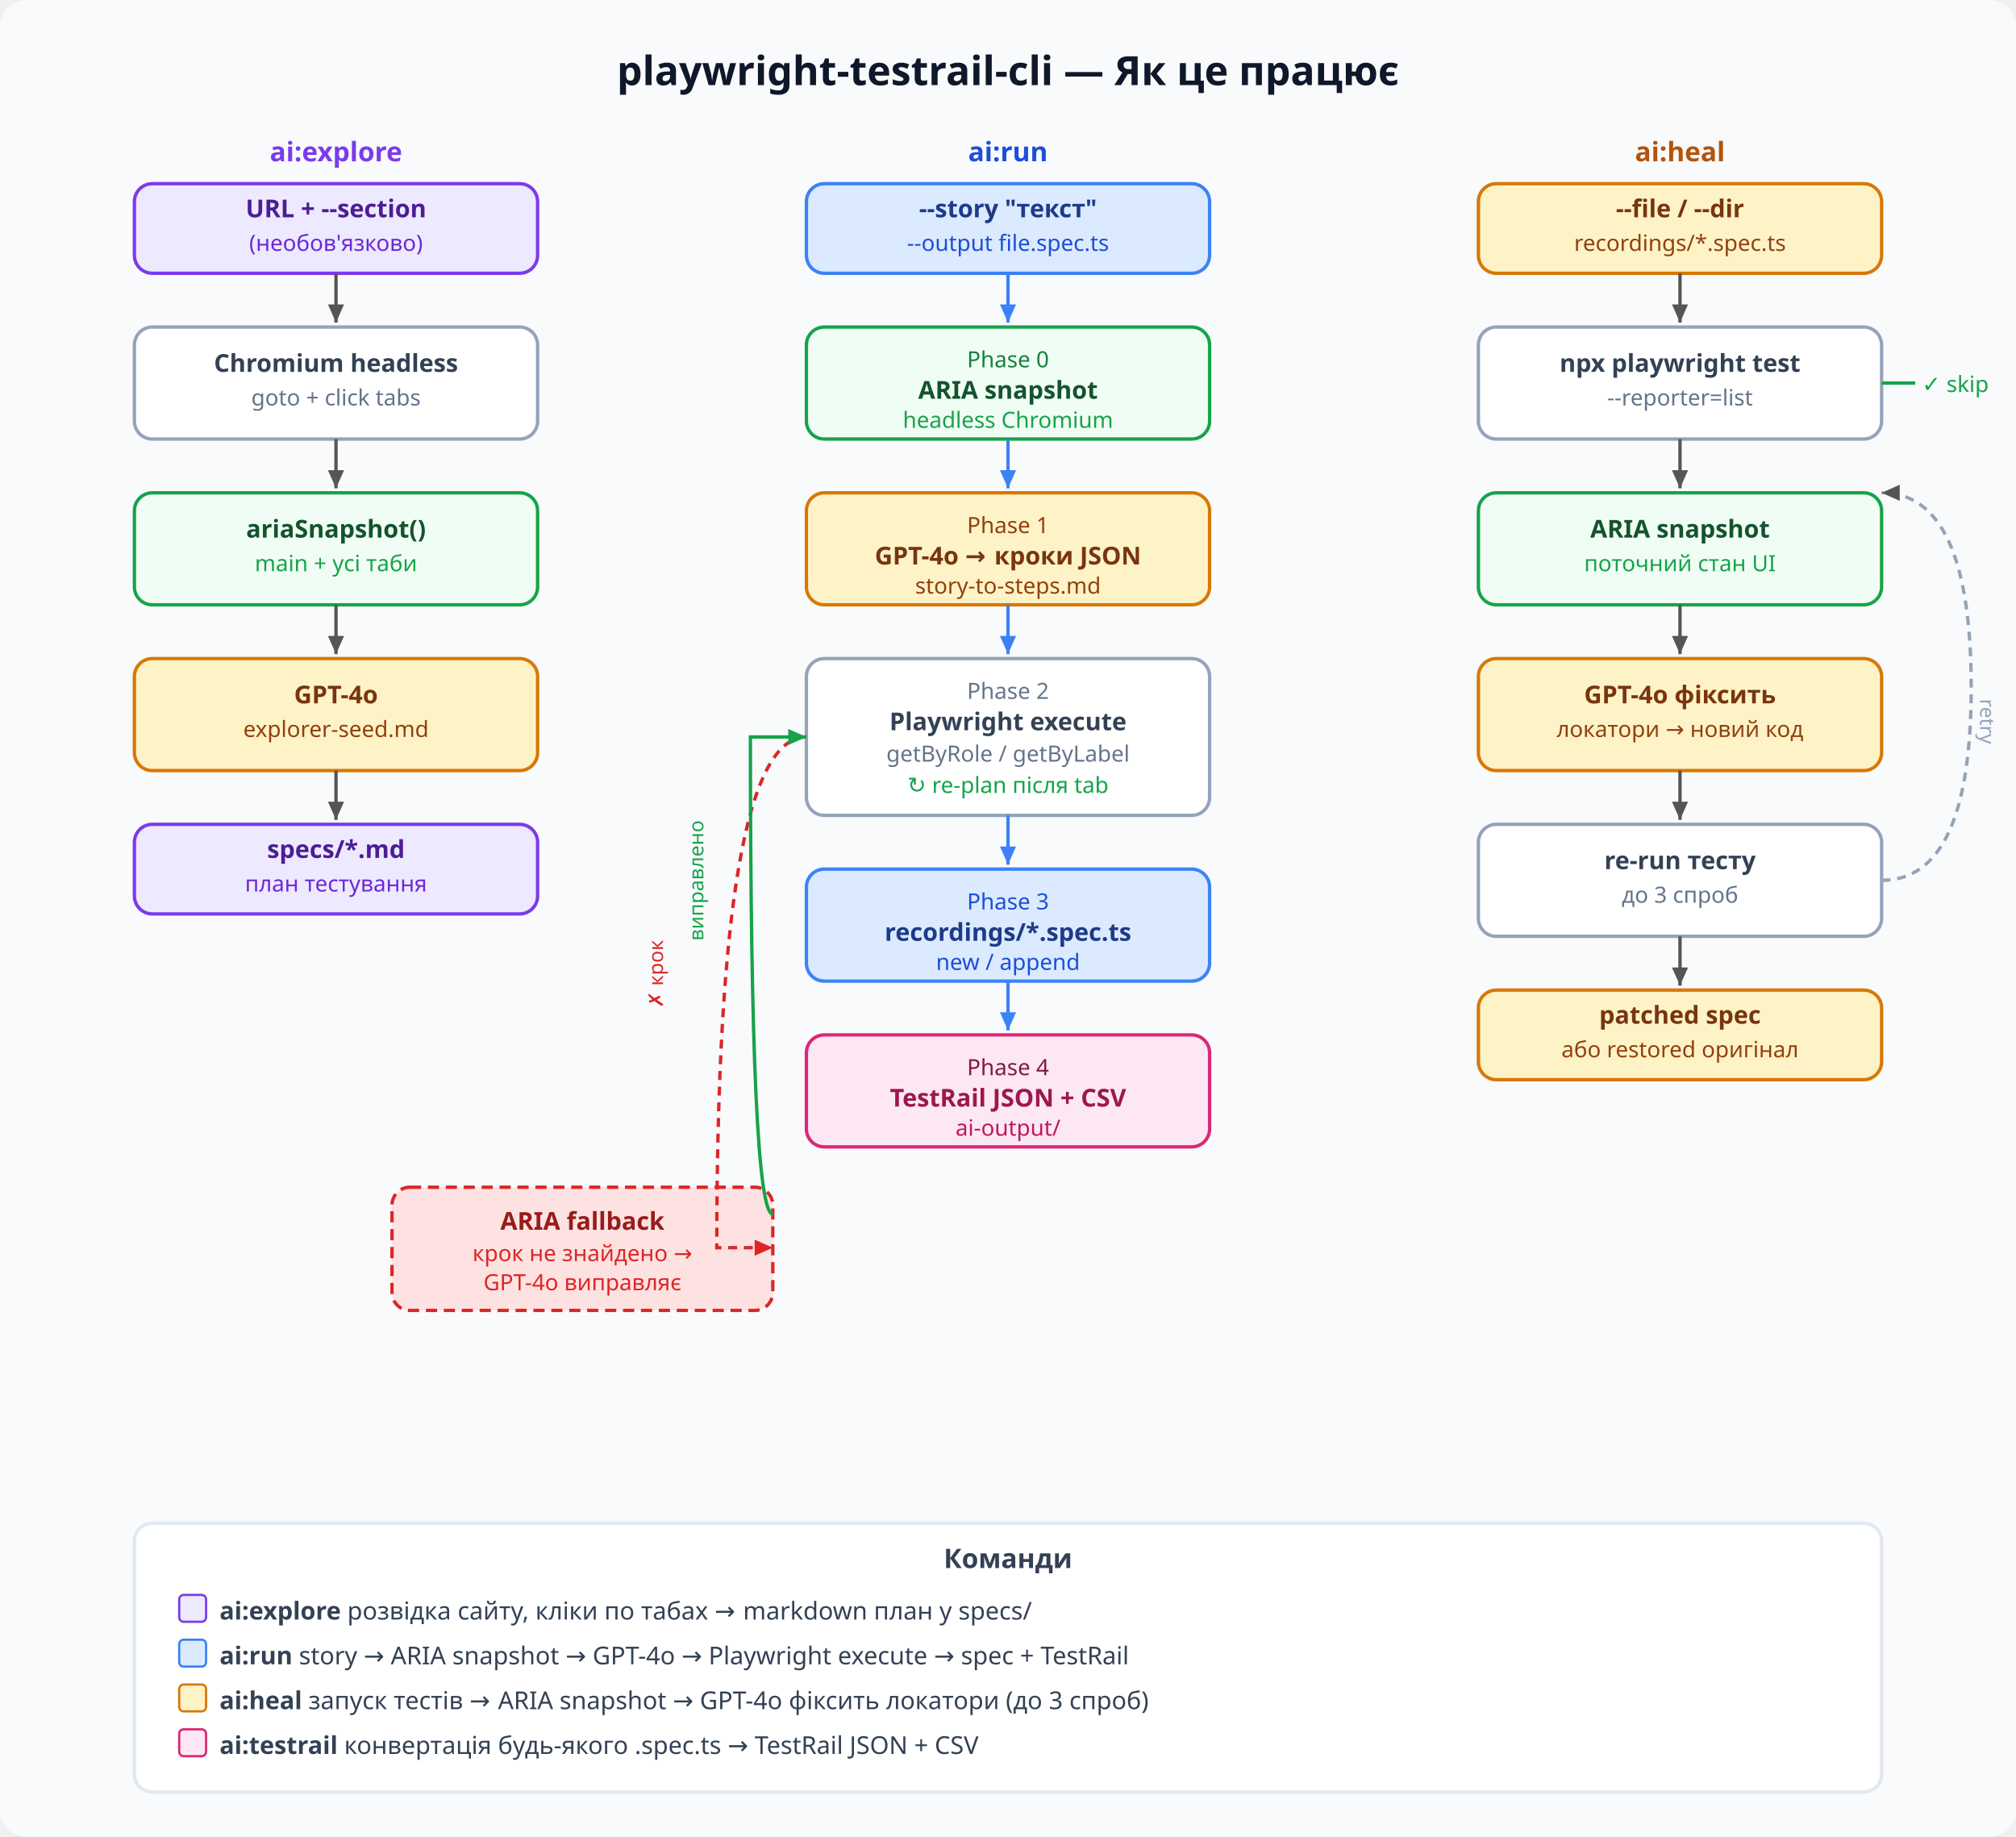
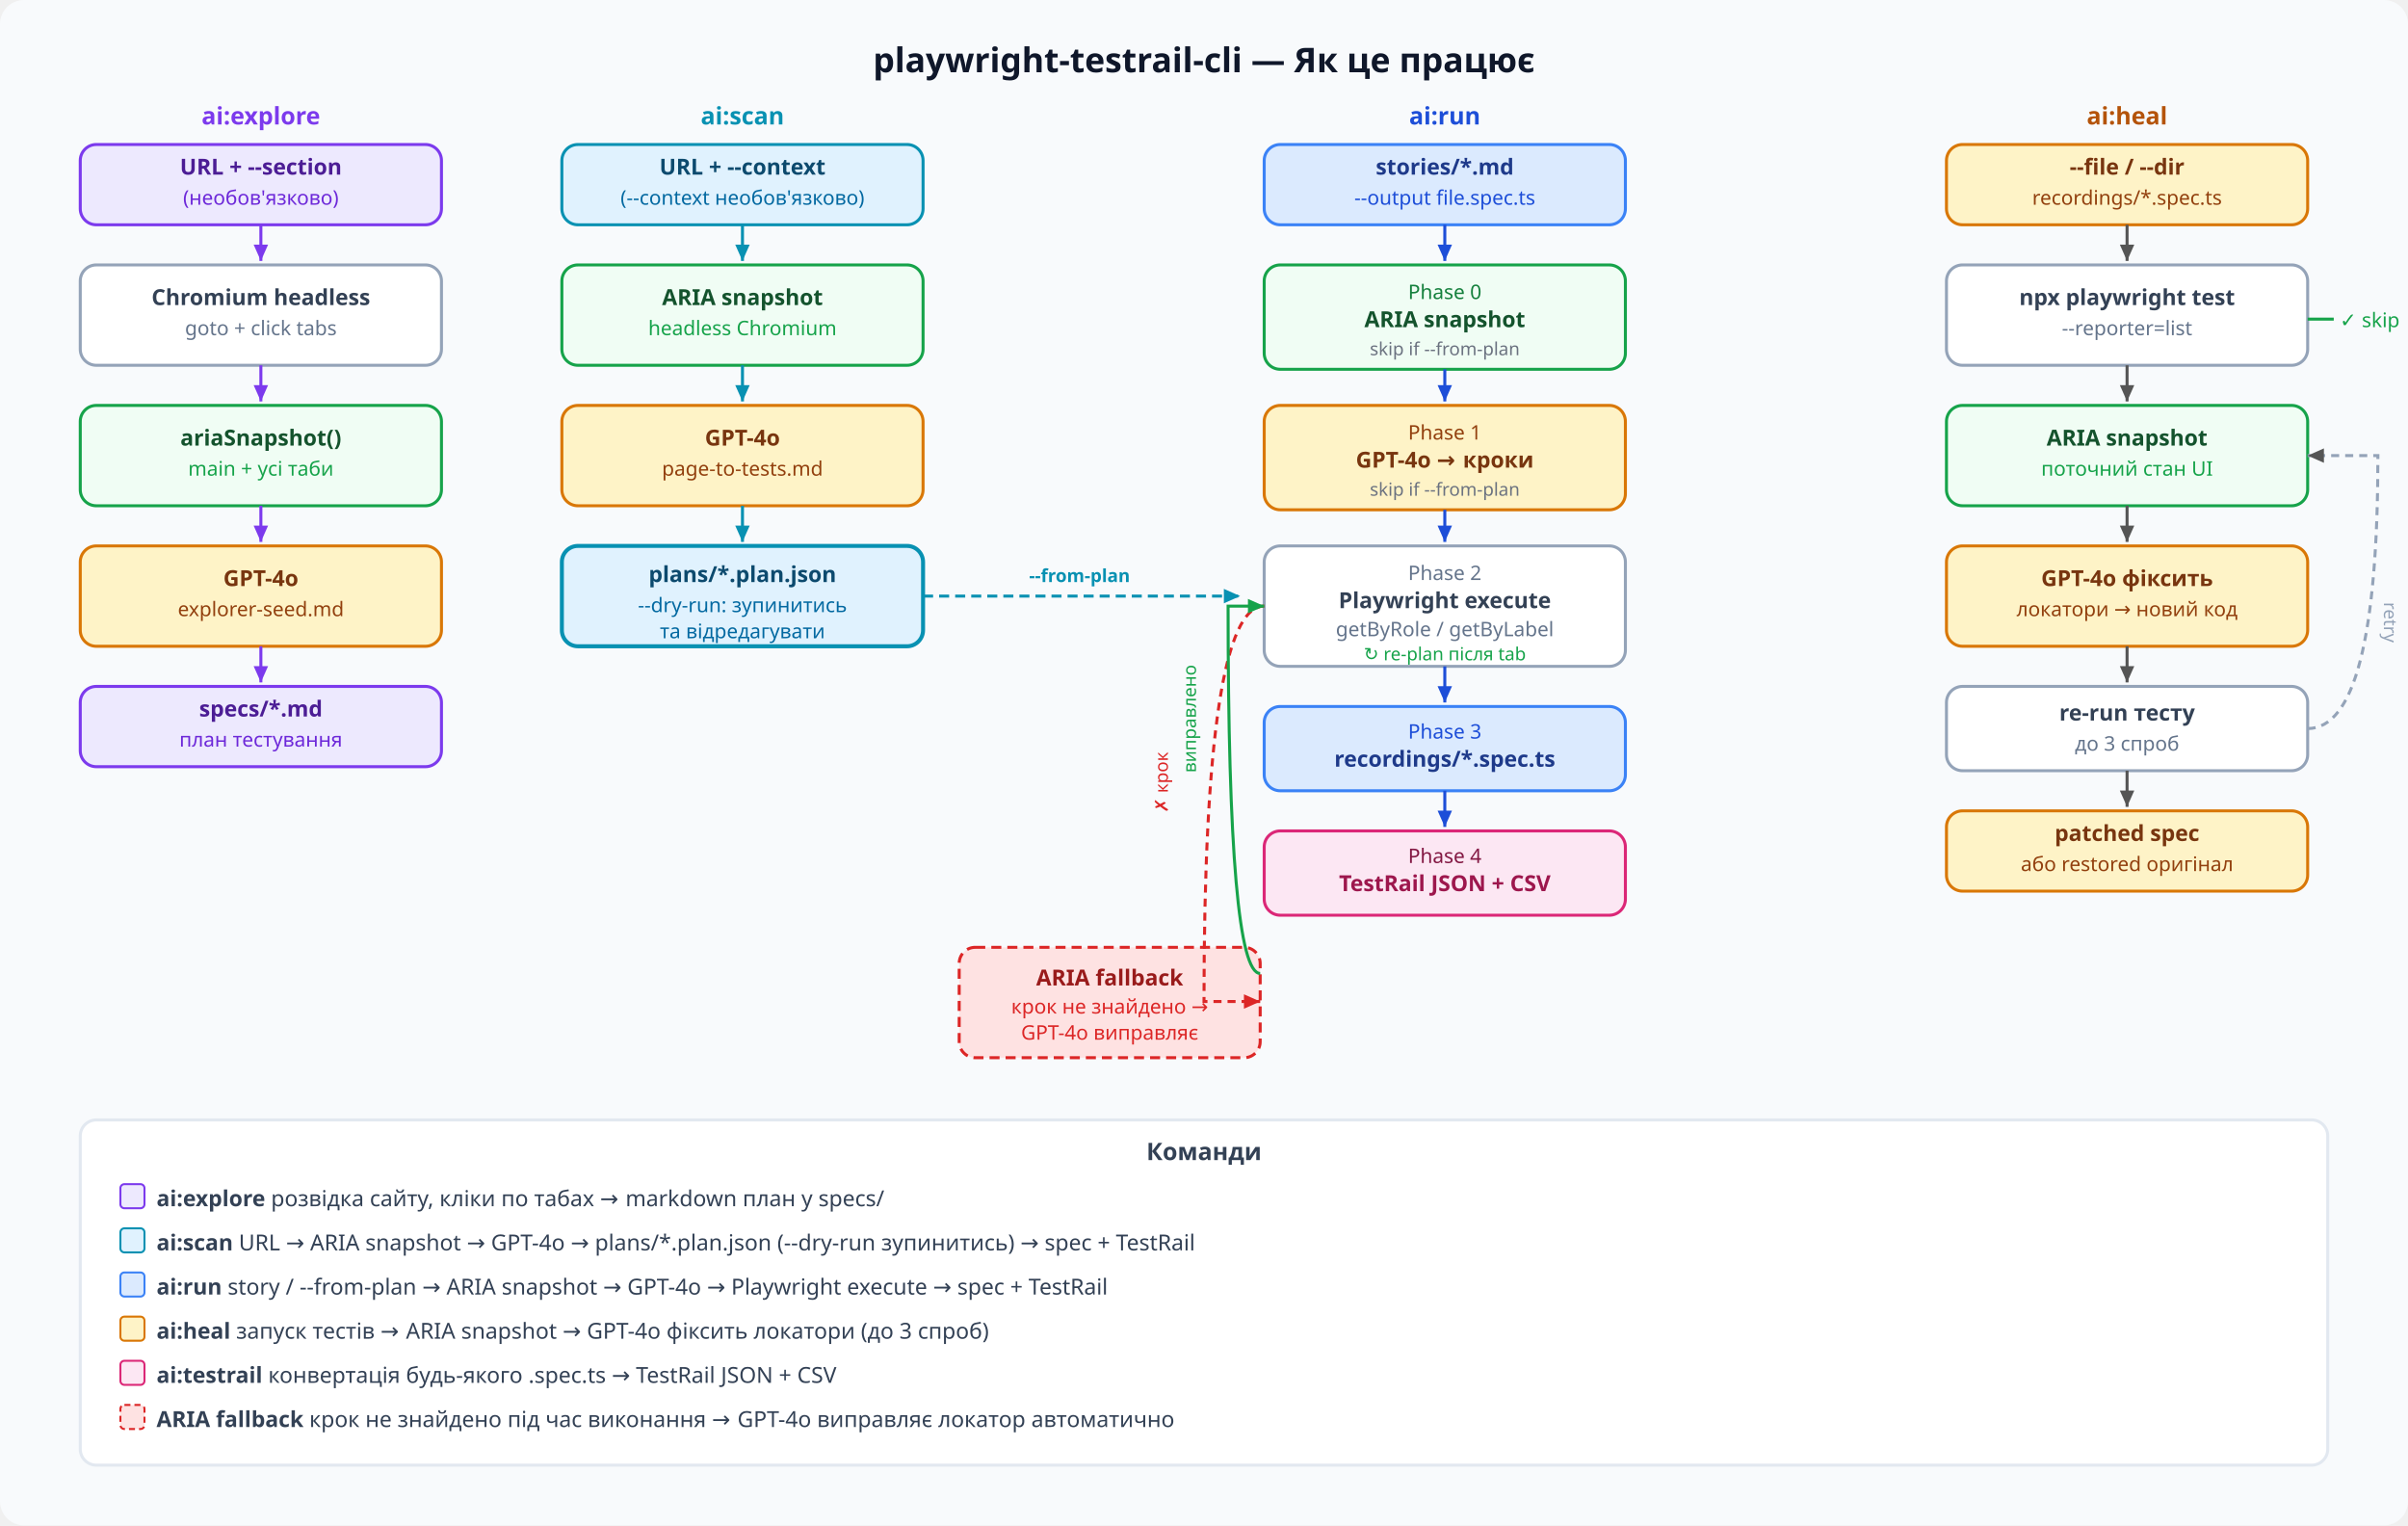
- <svg xmlns="http://www.w3.org/2000/svg" viewBox="0 0 900 820" font-family="system-ui, sans-serif">
+ <svg xmlns="http://www.w3.org/2000/svg" viewBox="0 0 1200 760" font-family="system-ui, sans-serif">
  <defs>
    <marker id="arrow" viewBox="0 0 10 10" refX="9" refY="5" markerWidth="6" markerHeight="6" orient="auto">
      <path d="M0,1 L9,5 L0,9 Z" fill="#555" />
    </marker>
+     <marker id="arrow-purple" viewBox="0 0 10 10" refX="9" refY="5" markerWidth="6" markerHeight="6" orient="auto">
+       <path d="M0,1 L9,5 L0,9 Z" fill="#7c3aed" />
+     </marker>
+     <marker id="arrow-cyan" viewBox="0 0 10 10" refX="9" refY="5" markerWidth="6" markerHeight="6" orient="auto">
+       <path d="M0,1 L9,5 L0,9 Z" fill="#0891b2" />
+     </marker>
    <marker id="arrow-blue" viewBox="0 0 10 10" refX="9" refY="5" markerWidth="6" markerHeight="6" orient="auto">
-       <path d="M0,1 L9,5 L0,9 Z" fill="#3b82f6" />
+       <path d="M0,1 L9,5 L0,9 Z" fill="#1d4ed8" />
+     </marker>
+     <marker id="arrow-red" viewBox="0 0 10 10" refX="9" refY="5" markerWidth="6" markerHeight="6" orient="auto">
+       <path d="M0,1 L9,5 L0,9 Z" fill="#dc2626" />
    </marker>
    <marker id="arrow-green" viewBox="0 0 10 10" refX="9" refY="5" markerWidth="6" markerHeight="6" orient="auto">
      <path d="M0,1 L9,5 L0,9 Z" fill="#16a34a" />
    </marker>
-     <marker id="arrow-red" viewBox="0 0 10 10" refX="9" refY="5" markerWidth="6" markerHeight="6" orient="auto">
-       <path d="M0,1 L9,5 L0,9 Z" fill="#dc2626" />
-     </marker>
  </defs>
-   <rect width="900" height="820" fill="#f8fafc" rx="12" />
-   <text x="450" y="38" text-anchor="middle" font-size="18" font-weight="700" fill="#0f172a">playwright-testrail-cli — Як це працює</text>
-   <text x="150" y="72" text-anchor="middle" font-size="12" font-weight="600" fill="#7c3aed">ai:explore</text>
-   <rect x="60" y="82" width="180" height="40" rx="8" fill="#ede9fe" stroke="#7c3aed" stroke-width="1.5" />
-   <text x="150" y="97" text-anchor="middle" font-size="11" font-weight="600" fill="#4c1d95">URL + --section</text>
-   <text x="150" y="112" text-anchor="middle" font-size="10" fill="#6d28d9">(необов'язково)</text>
-   <line x1="150" y1="122" x2="150" y2="144" stroke="#555" stroke-width="1.5" marker-end="url(#arrow)" />
-   <rect x="60" y="146" width="180" height="50" rx="8" fill="#fff" stroke="#94a3b8" stroke-width="1.5" />
-   <text x="150" y="166" text-anchor="middle" font-size="11" font-weight="600" fill="#334155">Chromium headless</text>
-   <text x="150" y="181" text-anchor="middle" font-size="10" fill="#64748b">goto + click tabs</text>
-   <line x1="150" y1="196" x2="150" y2="218" stroke="#555" stroke-width="1.5" marker-end="url(#arrow)" />
-   <rect x="60" y="220" width="180" height="50" rx="8" fill="#f0fdf4" stroke="#16a34a" stroke-width="1.5" />
-   <text x="150" y="240" text-anchor="middle" font-size="11" font-weight="600" fill="#14532d">ariaSnapshot()</text>
-   <text x="150" y="255" text-anchor="middle" font-size="10" fill="#16a34a">main + усі таби</text>
-   <line x1="150" y1="270" x2="150" y2="292" stroke="#555" stroke-width="1.5" marker-end="url(#arrow)" />
-   <rect x="60" y="294" width="180" height="50" rx="8" fill="#fef3c7" stroke="#d97706" stroke-width="1.5" />
-   <text x="150" y="314" text-anchor="middle" font-size="11" font-weight="600" fill="#78350f">GPT-4o</text>
-   <text x="150" y="329" text-anchor="middle" font-size="10" fill="#92400e">explorer-seed.md</text>
-   <line x1="150" y1="344" x2="150" y2="366" stroke="#555" stroke-width="1.5" marker-end="url(#arrow)" />
-   <rect x="60" y="368" width="180" height="40" rx="8" fill="#ede9fe" stroke="#7c3aed" stroke-width="1.5" />
-   <text x="150" y="383" text-anchor="middle" font-size="11" font-weight="600" fill="#4c1d95">specs/*.md</text>
-   <text x="150" y="398" text-anchor="middle" font-size="10" fill="#6d28d9">план тестування</text>
-   <text x="450" y="72" text-anchor="middle" font-size="12" font-weight="600" fill="#1d4ed8">ai:run</text>
-   <rect x="360" y="82" width="180" height="40" rx="8" fill="#dbeafe" stroke="#3b82f6" stroke-width="1.5" />
-   <text x="450" y="97" text-anchor="middle" font-size="11" font-weight="600" fill="#1e3a8a">--story "текст"</text>
-   <text x="450" y="112" text-anchor="middle" font-size="10" fill="#1d4ed8">--output file.spec.ts</text>
-   <line x1="450" y1="122" x2="450" y2="144" stroke="#3b82f6" stroke-width="1.5" marker-end="url(#arrow-blue)" />
-   <rect x="360" y="146" width="180" height="50" rx="8" fill="#f0fdf4" stroke="#16a34a" stroke-width="1.5" />
-   <text x="450" y="164" text-anchor="middle" font-size="10" fill="#15803d">Phase 0</text>
-   <text x="450" y="178" text-anchor="middle" font-size="11" font-weight="600" fill="#14532d">ARIA snapshot</text>
-   <text x="450" y="191" text-anchor="middle" font-size="10" fill="#16a34a">headless Chromium</text>
-   <line x1="450" y1="196" x2="450" y2="218" stroke="#3b82f6" stroke-width="1.5" marker-end="url(#arrow-blue)" />
-   <rect x="360" y="220" width="180" height="50" rx="8" fill="#fef3c7" stroke="#d97706" stroke-width="1.5" />
-   <text x="450" y="238" text-anchor="middle" font-size="10" fill="#92400e">Phase 1</text>
-   <text x="450" y="252" text-anchor="middle" font-size="11" font-weight="600" fill="#78350f">GPT-4o → кроки JSON</text>
-   <text x="450" y="265" text-anchor="middle" font-size="10" fill="#92400e">story-to-steps.md</text>
-   <line x1="450" y1="270" x2="450" y2="292" stroke="#3b82f6" stroke-width="1.5" marker-end="url(#arrow-blue)" />
-   <rect x="360" y="294" width="180" height="70" rx="8" fill="#fff" stroke="#94a3b8" stroke-width="1.5" />
-   <text x="450" y="312" text-anchor="middle" font-size="10" fill="#64748b">Phase 2</text>
-   <text x="450" y="326" text-anchor="middle" font-size="11" font-weight="600" fill="#334155">Playwright execute</text>
-   <text x="450" y="340" text-anchor="middle" font-size="10" fill="#64748b">getByRole / getByLabel</text>
-   <text x="450" y="354" text-anchor="middle" font-size="10" fill="#16a34a">↻ re-plan після tab</text>
-   <line x1="450" y1="364" x2="450" y2="386" stroke="#3b82f6" stroke-width="1.5" marker-end="url(#arrow-blue)" />
-   <rect x="360" y="388" width="180" height="50" rx="8" fill="#dbeafe" stroke="#3b82f6" stroke-width="1.5" />
-   <text x="450" y="406" text-anchor="middle" font-size="10" fill="#1d4ed8">Phase 3</text>
-   <text x="450" y="420" text-anchor="middle" font-size="11" font-weight="600" fill="#1e3a8a">recordings/*.spec.ts</text>
-   <text x="450" y="433" text-anchor="middle" font-size="10" fill="#1d4ed8">new / append</text>
-   <line x1="450" y1="438" x2="450" y2="460" stroke="#3b82f6" stroke-width="1.5" marker-end="url(#arrow-blue)" />
-   <rect x="360" y="462" width="180" height="50" rx="8" fill="#fce7f3" stroke="#db2777" stroke-width="1.5" />
-   <text x="450" y="480" text-anchor="middle" font-size="10" fill="#831843">Phase 4</text>
-   <text x="450" y="494" text-anchor="middle" font-size="11" font-weight="600" fill="#9d174d">TestRail JSON + CSV</text>
-   <text x="450" y="507" text-anchor="middle" font-size="10" fill="#be185d">ai-output/</text>
-   <rect x="175" y="530" width="170" height="55" rx="8" fill="#fee2e2" stroke="#dc2626" stroke-width="1.5" stroke-dasharray="5,3" />
-   <text x="260" y="549" text-anchor="middle" font-size="11" font-weight="600" fill="#991b1b">ARIA fallback</text>
-   <text x="260" y="563" text-anchor="middle" font-size="10" fill="#dc2626">крок не знайдено →</text>
-   <text x="260" y="576" text-anchor="middle" font-size="10" fill="#dc2626">GPT-4o виправляє</text>
-   <path d="M360,329 Q320,329 320,557 Q320,557 345,557" fill="none" stroke="#dc2626" stroke-width="1.5" stroke-dasharray="4,3" marker-end="url(#arrow-red)" />
-   <text x="296" y="450" font-size="9" fill="#dc2626" transform="rotate(-90,296,450)">✗ крок</text>
-   <path d="M345,542 Q335,542 335,329 Q335,329 360,329" fill="none" stroke="#16a34a" stroke-width="1.5" marker-end="url(#arrow-green)" />
-   <text x="314" y="420" font-size="9" fill="#16a34a" transform="rotate(-90,314,420)">виправлено</text>
-   <text x="750" y="72" text-anchor="middle" font-size="12" font-weight="600" fill="#b45309">ai:heal</text>
-   <rect x="660" y="82" width="180" height="40" rx="8" fill="#fef3c7" stroke="#d97706" stroke-width="1.5" />
-   <text x="750" y="97" text-anchor="middle" font-size="11" font-weight="600" fill="#78350f">--file / --dir</text>
-   <text x="750" y="112" text-anchor="middle" font-size="10" fill="#92400e">recordings/*.spec.ts</text>
-   <line x1="750" y1="122" x2="750" y2="144" stroke="#555" stroke-width="1.5" marker-end="url(#arrow)" />
-   <rect x="660" y="146" width="180" height="50" rx="8" fill="#fff" stroke="#94a3b8" stroke-width="1.5" />
-   <text x="750" y="166" text-anchor="middle" font-size="11" font-weight="600" fill="#334155">npx playwright test</text>
-   <text x="750" y="181" text-anchor="middle" font-size="10" fill="#64748b">--reporter=list</text>
-   <line x1="840" y1="171" x2="855" y2="171" stroke="#16a34a" stroke-width="1.5" />
-   <text x="858" y="175" font-size="10" fill="#16a34a">✓ skip</text>
-   <line x1="750" y1="196" x2="750" y2="218" stroke="#555" stroke-width="1.5" marker-end="url(#arrow)" />
-   <rect x="660" y="220" width="180" height="50" rx="8" fill="#f0fdf4" stroke="#16a34a" stroke-width="1.5" />
-   <text x="750" y="240" text-anchor="middle" font-size="11" font-weight="600" fill="#14532d">ARIA snapshot</text>
-   <text x="750" y="255" text-anchor="middle" font-size="10" fill="#16a34a">поточний стан UI</text>
-   <line x1="750" y1="270" x2="750" y2="292" stroke="#555" stroke-width="1.5" marker-end="url(#arrow)" />
-   <rect x="660" y="294" width="180" height="50" rx="8" fill="#fef3c7" stroke="#d97706" stroke-width="1.5" />
-   <text x="750" y="314" text-anchor="middle" font-size="11" font-weight="600" fill="#78350f">GPT-4o фіксить</text>
-   <text x="750" y="329" text-anchor="middle" font-size="10" fill="#92400e">локатори → новий код</text>
-   <line x1="750" y1="344" x2="750" y2="366" stroke="#555" stroke-width="1.5" marker-end="url(#arrow)" />
-   <rect x="660" y="368" width="180" height="50" rx="8" fill="#fff" stroke="#94a3b8" stroke-width="1.5" />
-   <text x="750" y="388" text-anchor="middle" font-size="11" font-weight="600" fill="#334155">re-run тесту</text>
-   <text x="750" y="403" text-anchor="middle" font-size="10" fill="#64748b">до 3 спроб</text>
-   <path d="M840,393 Q880,393 880,307 Q880,220 840,220" fill="none" stroke="#94a3b8" stroke-width="1.5" stroke-dasharray="4,3" marker-end="url(#arrow)" />
-   <text x="884" y="312" font-size="9" fill="#94a3b8" transform="rotate(90,884,312)">retry</text>
-   <line x1="750" y1="418" x2="750" y2="440" stroke="#555" stroke-width="1.5" marker-end="url(#arrow)" />
-   <rect x="660" y="442" width="180" height="40" rx="8" fill="#fef3c7" stroke="#d97706" stroke-width="1.5" />
-   <text x="750" y="457" text-anchor="middle" font-size="11" font-weight="600" fill="#78350f">patched spec</text>
-   <text x="750" y="472" text-anchor="middle" font-size="10" fill="#92400e">або restored оригінал</text>
-   <rect x="60" y="680" width="780" height="120" rx="8" fill="#fff" stroke="#e2e8f0" stroke-width="1.5" />
-   <text x="450" y="700" text-anchor="middle" font-size="12" font-weight="700" fill="#334155">Команди</text>
-   <rect x="80" y="712" width="12" height="12" rx="2" fill="#ede9fe" stroke="#7c3aed" stroke-width="1" />
-   <text x="98" y="723" font-size="11" fill="#334155">
+   <rect width="1200" height="760" fill="#f8fafc" rx="12" />
+   <text x="600" y="36" text-anchor="middle" font-size="17" font-weight="700" fill="#0f172a">playwright-testrail-cli — Як це працює</text>
+   <text x="130" y="62" text-anchor="middle" font-size="12" font-weight="600" fill="#7c3aed">ai:explore</text>
+   <rect x="40" y="72" width="180" height="40" rx="8" fill="#ede9fe" stroke="#7c3aed" stroke-width="1.5" />
+   <text x="130" y="87" text-anchor="middle" font-size="11" font-weight="600" fill="#4c1d95">URL + --section</text>
+   <text x="130" y="102" text-anchor="middle" font-size="10" fill="#6d28d9">(необов'язково)</text>
+   <line x1="130" y1="112" x2="130" y2="130" stroke="#7c3aed" stroke-width="1.5" marker-end="url(#arrow-purple)" />
+   <rect x="40" y="132" width="180" height="50" rx="8" fill="#fff" stroke="#94a3b8" stroke-width="1.5" />
+   <text x="130" y="152" text-anchor="middle" font-size="11" font-weight="600" fill="#334155">Chromium headless</text>
+   <text x="130" y="167" text-anchor="middle" font-size="10" fill="#64748b">goto + click tabs</text>
+   <line x1="130" y1="182" x2="130" y2="200" stroke="#7c3aed" stroke-width="1.5" marker-end="url(#arrow-purple)" />
+   <rect x="40" y="202" width="180" height="50" rx="8" fill="#f0fdf4" stroke="#16a34a" stroke-width="1.5" />
+   <text x="130" y="222" text-anchor="middle" font-size="11" font-weight="600" fill="#14532d">ariaSnapshot()</text>
+   <text x="130" y="237" text-anchor="middle" font-size="10" fill="#16a34a">main + усі таби</text>
+   <line x1="130" y1="252" x2="130" y2="270" stroke="#7c3aed" stroke-width="1.5" marker-end="url(#arrow-purple)" />
+   <rect x="40" y="272" width="180" height="50" rx="8" fill="#fef3c7" stroke="#d97706" stroke-width="1.5" />
+   <text x="130" y="292" text-anchor="middle" font-size="11" font-weight="600" fill="#78350f">GPT-4o</text>
+   <text x="130" y="307" text-anchor="middle" font-size="10" fill="#92400e">explorer-seed.md</text>
+   <line x1="130" y1="322" x2="130" y2="340" stroke="#7c3aed" stroke-width="1.5" marker-end="url(#arrow-purple)" />
+   <rect x="40" y="342" width="180" height="40" rx="8" fill="#ede9fe" stroke="#7c3aed" stroke-width="1.5" />
+   <text x="130" y="357" text-anchor="middle" font-size="11" font-weight="600" fill="#4c1d95">specs/*.md</text>
+   <text x="130" y="372" text-anchor="middle" font-size="10" fill="#6d28d9">план тестування</text>
+   <text x="370" y="62" text-anchor="middle" font-size="12" font-weight="600" fill="#0891b2">ai:scan</text>
+   <rect x="280" y="72" width="180" height="40" rx="8" fill="#e0f2fe" stroke="#0891b2" stroke-width="1.5" />
+   <text x="370" y="87" text-anchor="middle" font-size="11" font-weight="600" fill="#0c4a6e">URL + --context</text>
+   <text x="370" y="102" text-anchor="middle" font-size="10" fill="#0369a1">(--context необов'язково)</text>
+   <line x1="370" y1="112" x2="370" y2="130" stroke="#0891b2" stroke-width="1.5" marker-end="url(#arrow-cyan)" />
+   <rect x="280" y="132" width="180" height="50" rx="8" fill="#f0fdf4" stroke="#16a34a" stroke-width="1.5" />
+   <text x="370" y="152" text-anchor="middle" font-size="11" font-weight="600" fill="#14532d">ARIA snapshot</text>
+   <text x="370" y="167" text-anchor="middle" font-size="10" fill="#16a34a">headless Chromium</text>
+   <line x1="370" y1="182" x2="370" y2="200" stroke="#0891b2" stroke-width="1.5" marker-end="url(#arrow-cyan)" />
+   <rect x="280" y="202" width="180" height="50" rx="8" fill="#fef3c7" stroke="#d97706" stroke-width="1.5" />
+   <text x="370" y="222" text-anchor="middle" font-size="11" font-weight="600" fill="#78350f">GPT-4o</text>
+   <text x="370" y="237" text-anchor="middle" font-size="10" fill="#92400e">page-to-tests.md</text>
+   <line x1="370" y1="252" x2="370" y2="270" stroke="#0891b2" stroke-width="1.5" marker-end="url(#arrow-cyan)" />
+   <rect x="280" y="272" width="180" height="50" rx="8" fill="#e0f2fe" stroke="#0891b2" stroke-width="2" />
+   <text x="370" y="290" text-anchor="middle" font-size="11" font-weight="600" fill="#0c4a6e">plans/*.plan.json</text>
+   <text x="370" y="305" text-anchor="middle" font-size="10" fill="#0369a1">--dry-run: зупинитись</text>
+   <text x="370" y="318" text-anchor="middle" font-size="10" fill="#0369a1">та відредагувати</text>
+   <line x1="460" y1="297" x2="618" y2="297" stroke="#0891b2" stroke-width="1.5" stroke-dasharray="5,3" marker-end="url(#arrow-cyan)" />
+   <text x="538" y="290" text-anchor="middle" font-size="9" font-weight="600" fill="#0891b2">--from-plan</text>
+   <text x="720" y="62" text-anchor="middle" font-size="12" font-weight="600" fill="#1d4ed8">ai:run</text>
+   <rect x="630" y="72" width="180" height="40" rx="8" fill="#dbeafe" stroke="#3b82f6" stroke-width="1.5" />
+   <text x="720" y="87" text-anchor="middle" font-size="11" font-weight="600" fill="#1e3a8a">stories/*.md</text>
+   <text x="720" y="102" text-anchor="middle" font-size="10" fill="#1d4ed8">--output file.spec.ts</text>
+   <line x1="720" y1="112" x2="720" y2="130" stroke="#1d4ed8" stroke-width="1.5" marker-end="url(#arrow-blue)" />
+   <rect x="630" y="132" width="180" height="52" rx="8" fill="#f0fdf4" stroke="#16a34a" stroke-width="1.5" />
+   <text x="720" y="149" text-anchor="middle" font-size="10" fill="#15803d">Phase 0</text>
+   <text x="720" y="163" text-anchor="middle" font-size="11" font-weight="600" fill="#14532d">ARIA snapshot</text>
+   <text x="720" y="177" text-anchor="middle" font-size="9" fill="#6b7280">skip if --from-plan</text>
+   <line x1="720" y1="184" x2="720" y2="200" stroke="#1d4ed8" stroke-width="1.5" marker-end="url(#arrow-blue)" />
+   <rect x="630" y="202" width="180" height="52" rx="8" fill="#fef3c7" stroke="#d97706" stroke-width="1.5" />
+   <text x="720" y="219" text-anchor="middle" font-size="10" fill="#92400e">Phase 1</text>
+   <text x="720" y="233" text-anchor="middle" font-size="11" font-weight="600" fill="#78350f">GPT-4o → кроки</text>
+   <text x="720" y="247" text-anchor="middle" font-size="9" fill="#6b7280">skip if --from-plan</text>
+   <line x1="720" y1="254" x2="720" y2="270" stroke="#1d4ed8" stroke-width="1.5" marker-end="url(#arrow-blue)" />
+   <rect x="630" y="272" width="180" height="60" rx="8" fill="#fff" stroke="#94a3b8" stroke-width="1.5" />
+   <text x="720" y="289" text-anchor="middle" font-size="10" fill="#64748b">Phase 2</text>
+   <text x="720" y="303" text-anchor="middle" font-size="11" font-weight="600" fill="#334155">Playwright execute</text>
+   <text x="720" y="317" text-anchor="middle" font-size="10" fill="#64748b">getByRole / getByLabel</text>
+   <text x="720" y="329" text-anchor="middle" font-size="9" fill="#16a34a">↻ re-plan після tab</text>
+   <line x1="720" y1="332" x2="720" y2="350" stroke="#1d4ed8" stroke-width="1.5" marker-end="url(#arrow-blue)" />
+   <rect x="630" y="352" width="180" height="42" rx="8" fill="#dbeafe" stroke="#3b82f6" stroke-width="1.5" />
+   <text x="720" y="368" text-anchor="middle" font-size="10" fill="#1d4ed8">Phase 3</text>
+   <text x="720" y="382" text-anchor="middle" font-size="11" font-weight="600" fill="#1e3a8a">recordings/*.spec.ts</text>
+   <line x1="720" y1="394" x2="720" y2="412" stroke="#1d4ed8" stroke-width="1.5" marker-end="url(#arrow-blue)" />
+   <rect x="630" y="414" width="180" height="42" rx="8" fill="#fce7f3" stroke="#db2777" stroke-width="1.5" />
+   <text x="720" y="430" text-anchor="middle" font-size="10" fill="#831843">Phase 4</text>
+   <text x="720" y="444" text-anchor="middle" font-size="11" font-weight="600" fill="#9d174d">TestRail JSON + CSV</text>
+   <rect x="478" y="472" width="150" height="55" rx="8" fill="#fee2e2" stroke="#dc2626" stroke-width="1.5" stroke-dasharray="5,3" />
+   <text x="553" y="491" text-anchor="middle" font-size="11" font-weight="600" fill="#991b1b">ARIA fallback</text>
+   <text x="553" y="505" text-anchor="middle" font-size="10" fill="#dc2626">крок не знайдено →</text>
+   <text x="553" y="518" text-anchor="middle" font-size="10" fill="#dc2626">GPT-4o виправляє</text>
+   <path d="M630,302 Q600,302 600,499 Q600,499 628,499" fill="none" stroke="#dc2626" stroke-width="1.5" stroke-dasharray="4,3" marker-end="url(#arrow-red)" />
+   <text x="582" y="405" font-size="9" fill="#dc2626" transform="rotate(-90,582,405)">✗ крок</text>
+   <path d="M628,485 Q612,485 612,302 Q612,302 630,302" fill="none" stroke="#16a34a" stroke-width="1.5" marker-end="url(#arrow-green)" />
+   <text x="596" y="385" font-size="9" fill="#16a34a" transform="rotate(-90,596,385)">виправлено</text>
+   <text x="1060" y="62" text-anchor="middle" font-size="12" font-weight="600" fill="#b45309">ai:heal</text>
+   <rect x="970" y="72" width="180" height="40" rx="8" fill="#fef3c7" stroke="#d97706" stroke-width="1.5" />
+   <text x="1060" y="87" text-anchor="middle" font-size="11" font-weight="600" fill="#78350f">--file / --dir</text>
+   <text x="1060" y="102" text-anchor="middle" font-size="10" fill="#92400e">recordings/*.spec.ts</text>
+   <line x1="1060" y1="112" x2="1060" y2="130" stroke="#555" stroke-width="1.5" marker-end="url(#arrow)" />
+   <rect x="970" y="132" width="180" height="50" rx="8" fill="#fff" stroke="#94a3b8" stroke-width="1.5" />
+   <text x="1060" y="152" text-anchor="middle" font-size="11" font-weight="600" fill="#334155">npx playwright test</text>
+   <text x="1060" y="167" text-anchor="middle" font-size="10" fill="#64748b">--reporter=list</text>
+   <line x1="1150" y1="159" x2="1163" y2="159" stroke="#16a34a" stroke-width="1.5" />
+   <text x="1166" y="163" font-size="10" fill="#16a34a">✓ skip</text>
+   <line x1="1060" y1="182" x2="1060" y2="200" stroke="#555" stroke-width="1.5" marker-end="url(#arrow)" />
+   <rect x="970" y="202" width="180" height="50" rx="8" fill="#f0fdf4" stroke="#16a34a" stroke-width="1.5" />
+   <text x="1060" y="222" text-anchor="middle" font-size="11" font-weight="600" fill="#14532d">ARIA snapshot</text>
+   <text x="1060" y="237" text-anchor="middle" font-size="10" fill="#16a34a">поточний стан UI</text>
+   <line x1="1060" y1="252" x2="1060" y2="270" stroke="#555" stroke-width="1.5" marker-end="url(#arrow)" />
+   <rect x="970" y="272" width="180" height="50" rx="8" fill="#fef3c7" stroke="#d97706" stroke-width="1.5" />
+   <text x="1060" y="292" text-anchor="middle" font-size="11" font-weight="600" fill="#78350f">GPT-4o фіксить</text>
+   <text x="1060" y="307" text-anchor="middle" font-size="10" fill="#92400e">локатори → новий код</text>
+   <line x1="1060" y1="322" x2="1060" y2="340" stroke="#555" stroke-width="1.5" marker-end="url(#arrow)" />
+   <rect x="970" y="342" width="180" height="42" rx="8" fill="#fff" stroke="#94a3b8" stroke-width="1.5" />
+   <text x="1060" y="359" text-anchor="middle" font-size="11" font-weight="600" fill="#334155">re-run тесту</text>
+   <text x="1060" y="374" text-anchor="middle" font-size="10" fill="#64748b">до 3 спроб</text>
+   <path d="M1150,363 Q1185,363 1185,227 Q1185,227 1150,227" fill="none" stroke="#94a3b8" stroke-width="1.5" stroke-dasharray="4,3" marker-end="url(#arrow)" />
+   <text x="1188" y="300" font-size="9" fill="#94a3b8" transform="rotate(90,1188,300)">retry</text>
+   <line x1="1060" y1="384" x2="1060" y2="402" stroke="#555" stroke-width="1.5" marker-end="url(#arrow)" />
+   <rect x="970" y="404" width="180" height="40" rx="8" fill="#fef3c7" stroke="#d97706" stroke-width="1.5" />
+   <text x="1060" y="419" text-anchor="middle" font-size="11" font-weight="600" fill="#78350f">patched spec</text>
+   <text x="1060" y="434" text-anchor="middle" font-size="10" fill="#92400e">або restored оригінал</text>
+   <rect x="40" y="558" width="1120" height="172" rx="8" fill="#fff" stroke="#e2e8f0" stroke-width="1.5" />
+   <text x="600" y="578" text-anchor="middle" font-size="12" font-weight="700" fill="#334155">Команди</text>
+   <rect x="60" y="590" width="12" height="12" rx="2" fill="#ede9fe" stroke="#7c3aed" stroke-width="1" />
+   <text x="78" y="601" font-size="11" fill="#334155">
    <tspan font-weight="600">ai:explore</tspan>  розвідка сайту, кліки по табах → markdown план у specs/</text>
-   <rect x="80" y="732" width="12" height="12" rx="2" fill="#dbeafe" stroke="#3b82f6" stroke-width="1" />
-   <text x="98" y="743" font-size="11" fill="#334155">
-     <tspan font-weight="600">ai:run</tspan>  story → ARIA snapshot → GPT-4o → Playwright execute → spec + TestRail</text>
-   <rect x="80" y="752" width="12" height="12" rx="2" fill="#fef3c7" stroke="#d97706" stroke-width="1" />
-   <text x="98" y="763" font-size="11" fill="#334155">
+   <rect x="60" y="612" width="12" height="12" rx="2" fill="#e0f2fe" stroke="#0891b2" stroke-width="1" />
+   <text x="78" y="623" font-size="11" fill="#334155">
+     <tspan font-weight="600">ai:scan</tspan>  URL → ARIA snapshot → GPT-4o → plans/*.plan.json (--dry-run зупинитись) → spec + TestRail</text>
+   <rect x="60" y="634" width="12" height="12" rx="2" fill="#dbeafe" stroke="#3b82f6" stroke-width="1" />
+   <text x="78" y="645" font-size="11" fill="#334155">
+     <tspan font-weight="600">ai:run</tspan>  story / --from-plan → ARIA snapshot → GPT-4o → Playwright execute → spec + TestRail</text>
+   <rect x="60" y="656" width="12" height="12" rx="2" fill="#fef3c7" stroke="#d97706" stroke-width="1" />
+   <text x="78" y="667" font-size="11" fill="#334155">
    <tspan font-weight="600">ai:heal</tspan>  запуск тестів → ARIA snapshot → GPT-4o фіксить локатори (до 3 спроб)</text>
-   <rect x="80" y="772" width="12" height="12" rx="2" fill="#fce7f3" stroke="#db2777" stroke-width="1" />
-   <text x="98" y="783" font-size="11" fill="#334155">
+   <rect x="60" y="678" width="12" height="12" rx="2" fill="#fce7f3" stroke="#db2777" stroke-width="1" />
+   <text x="78" y="689" font-size="11" fill="#334155">
    <tspan font-weight="600">ai:testrail</tspan>  конвертація будь-якого .spec.ts → TestRail JSON + CSV</text>
+   <rect x="60" y="700" width="12" height="12" rx="2" fill="#fee2e2" stroke="#dc2626" stroke-width="1" stroke-dasharray="3,2" />
+   <text x="78" y="711" font-size="11" fill="#334155">
+     <tspan font-weight="600">ARIA fallback</tspan>  крок не знайдено під час виконання → GPT-4o виправляє локатор автоматично</text>
</svg>
